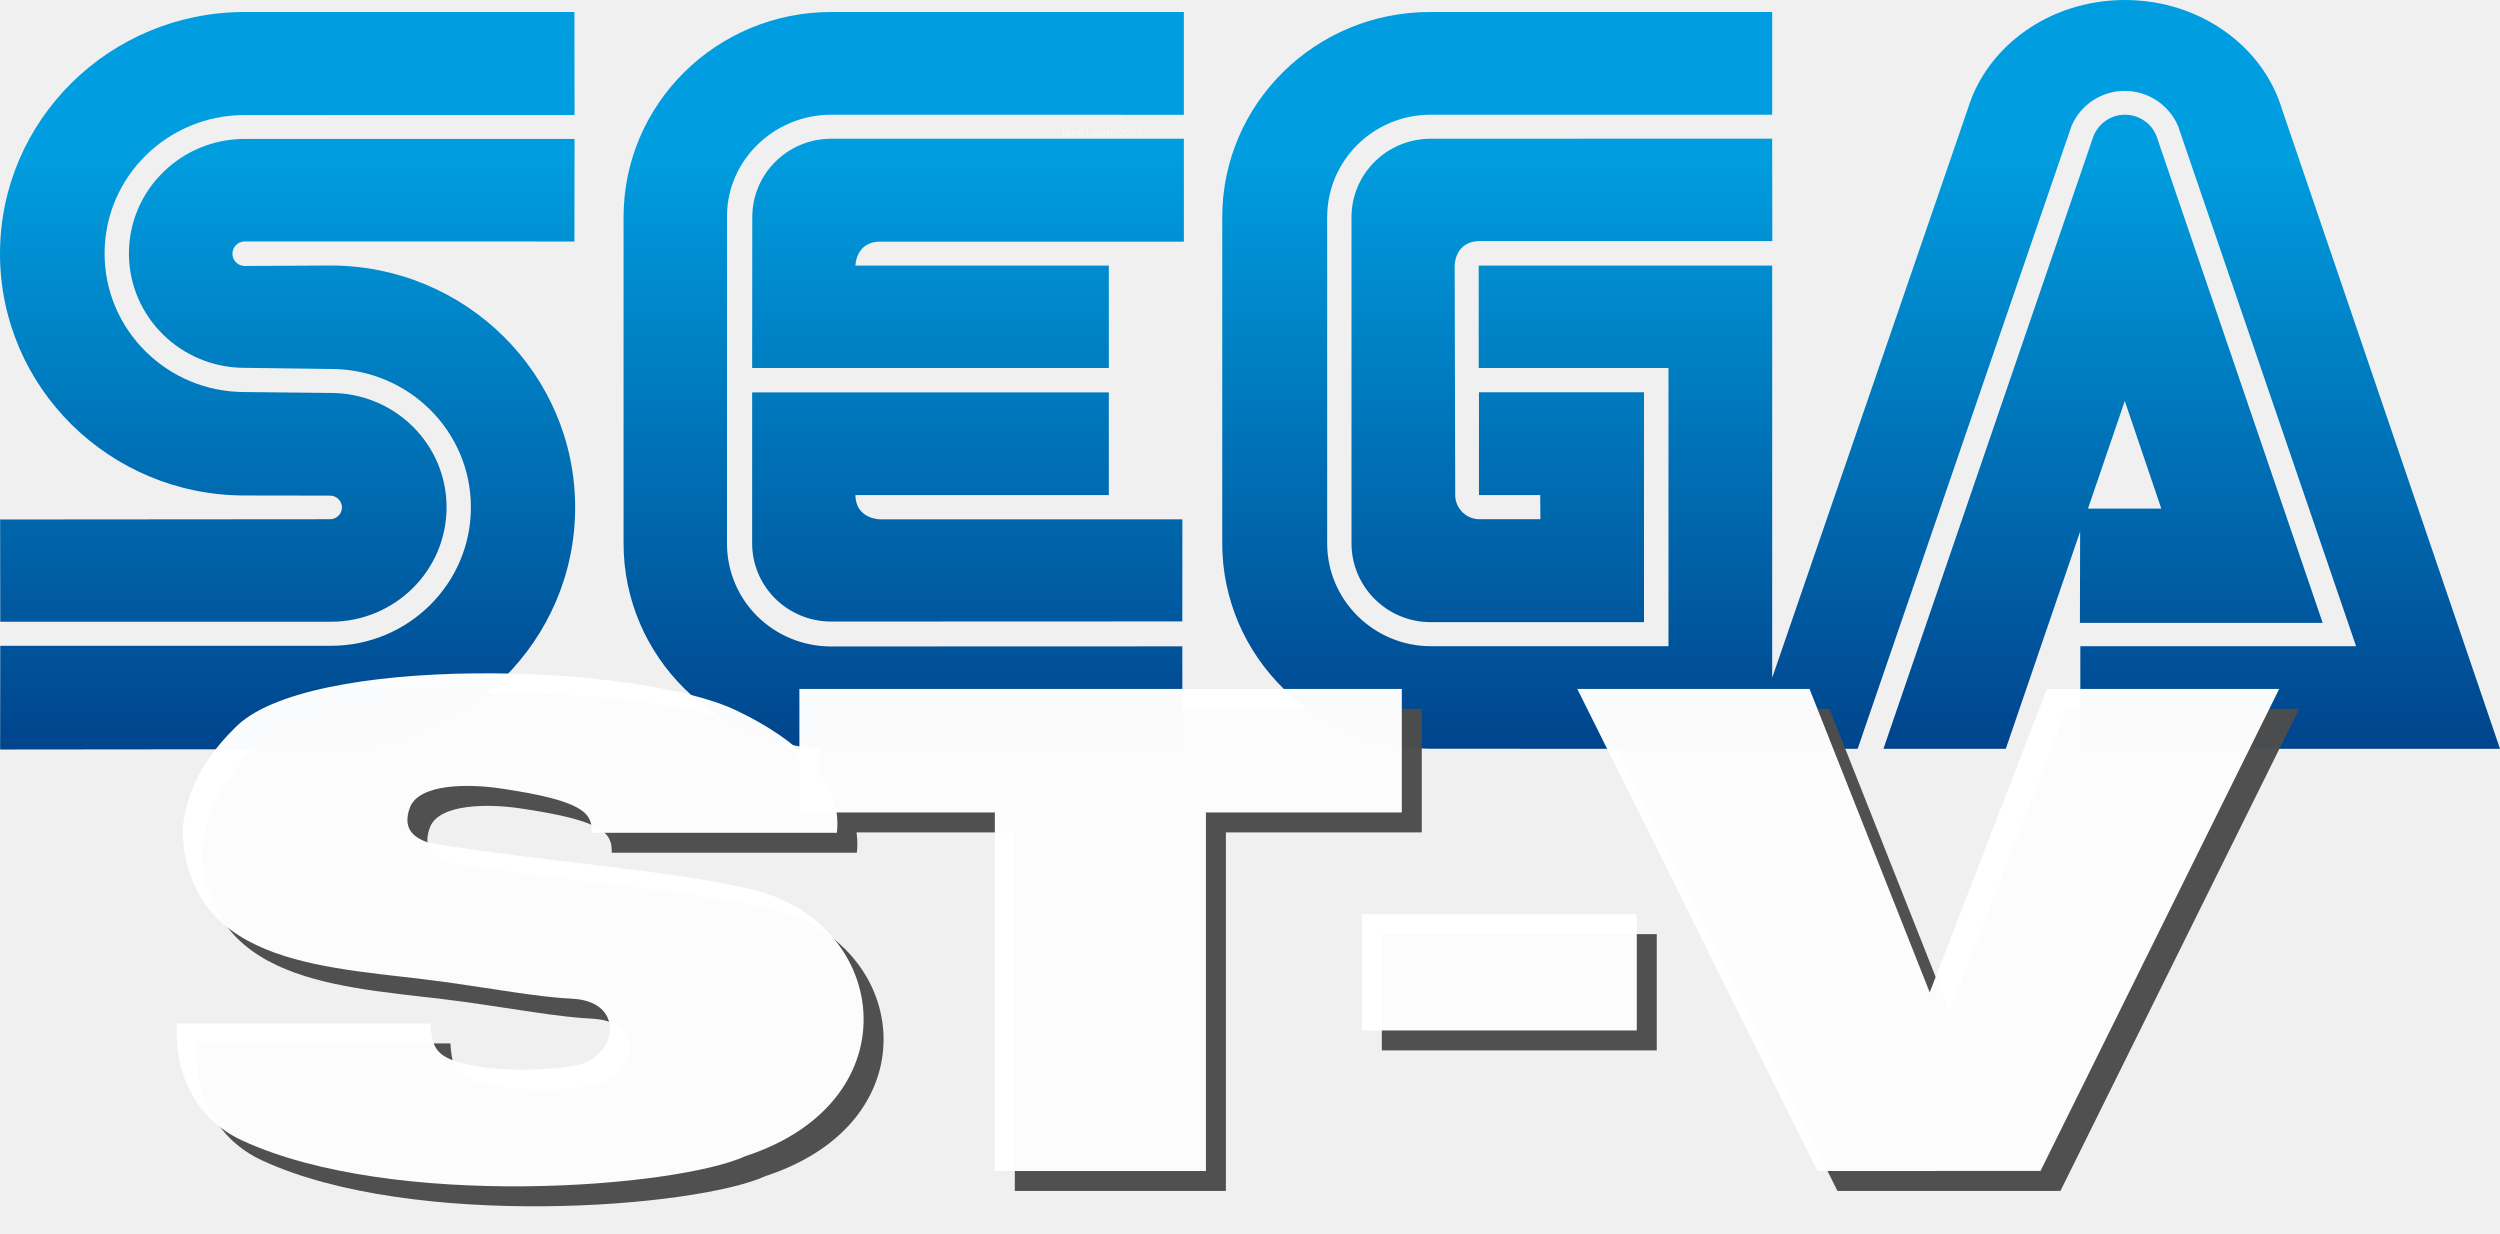
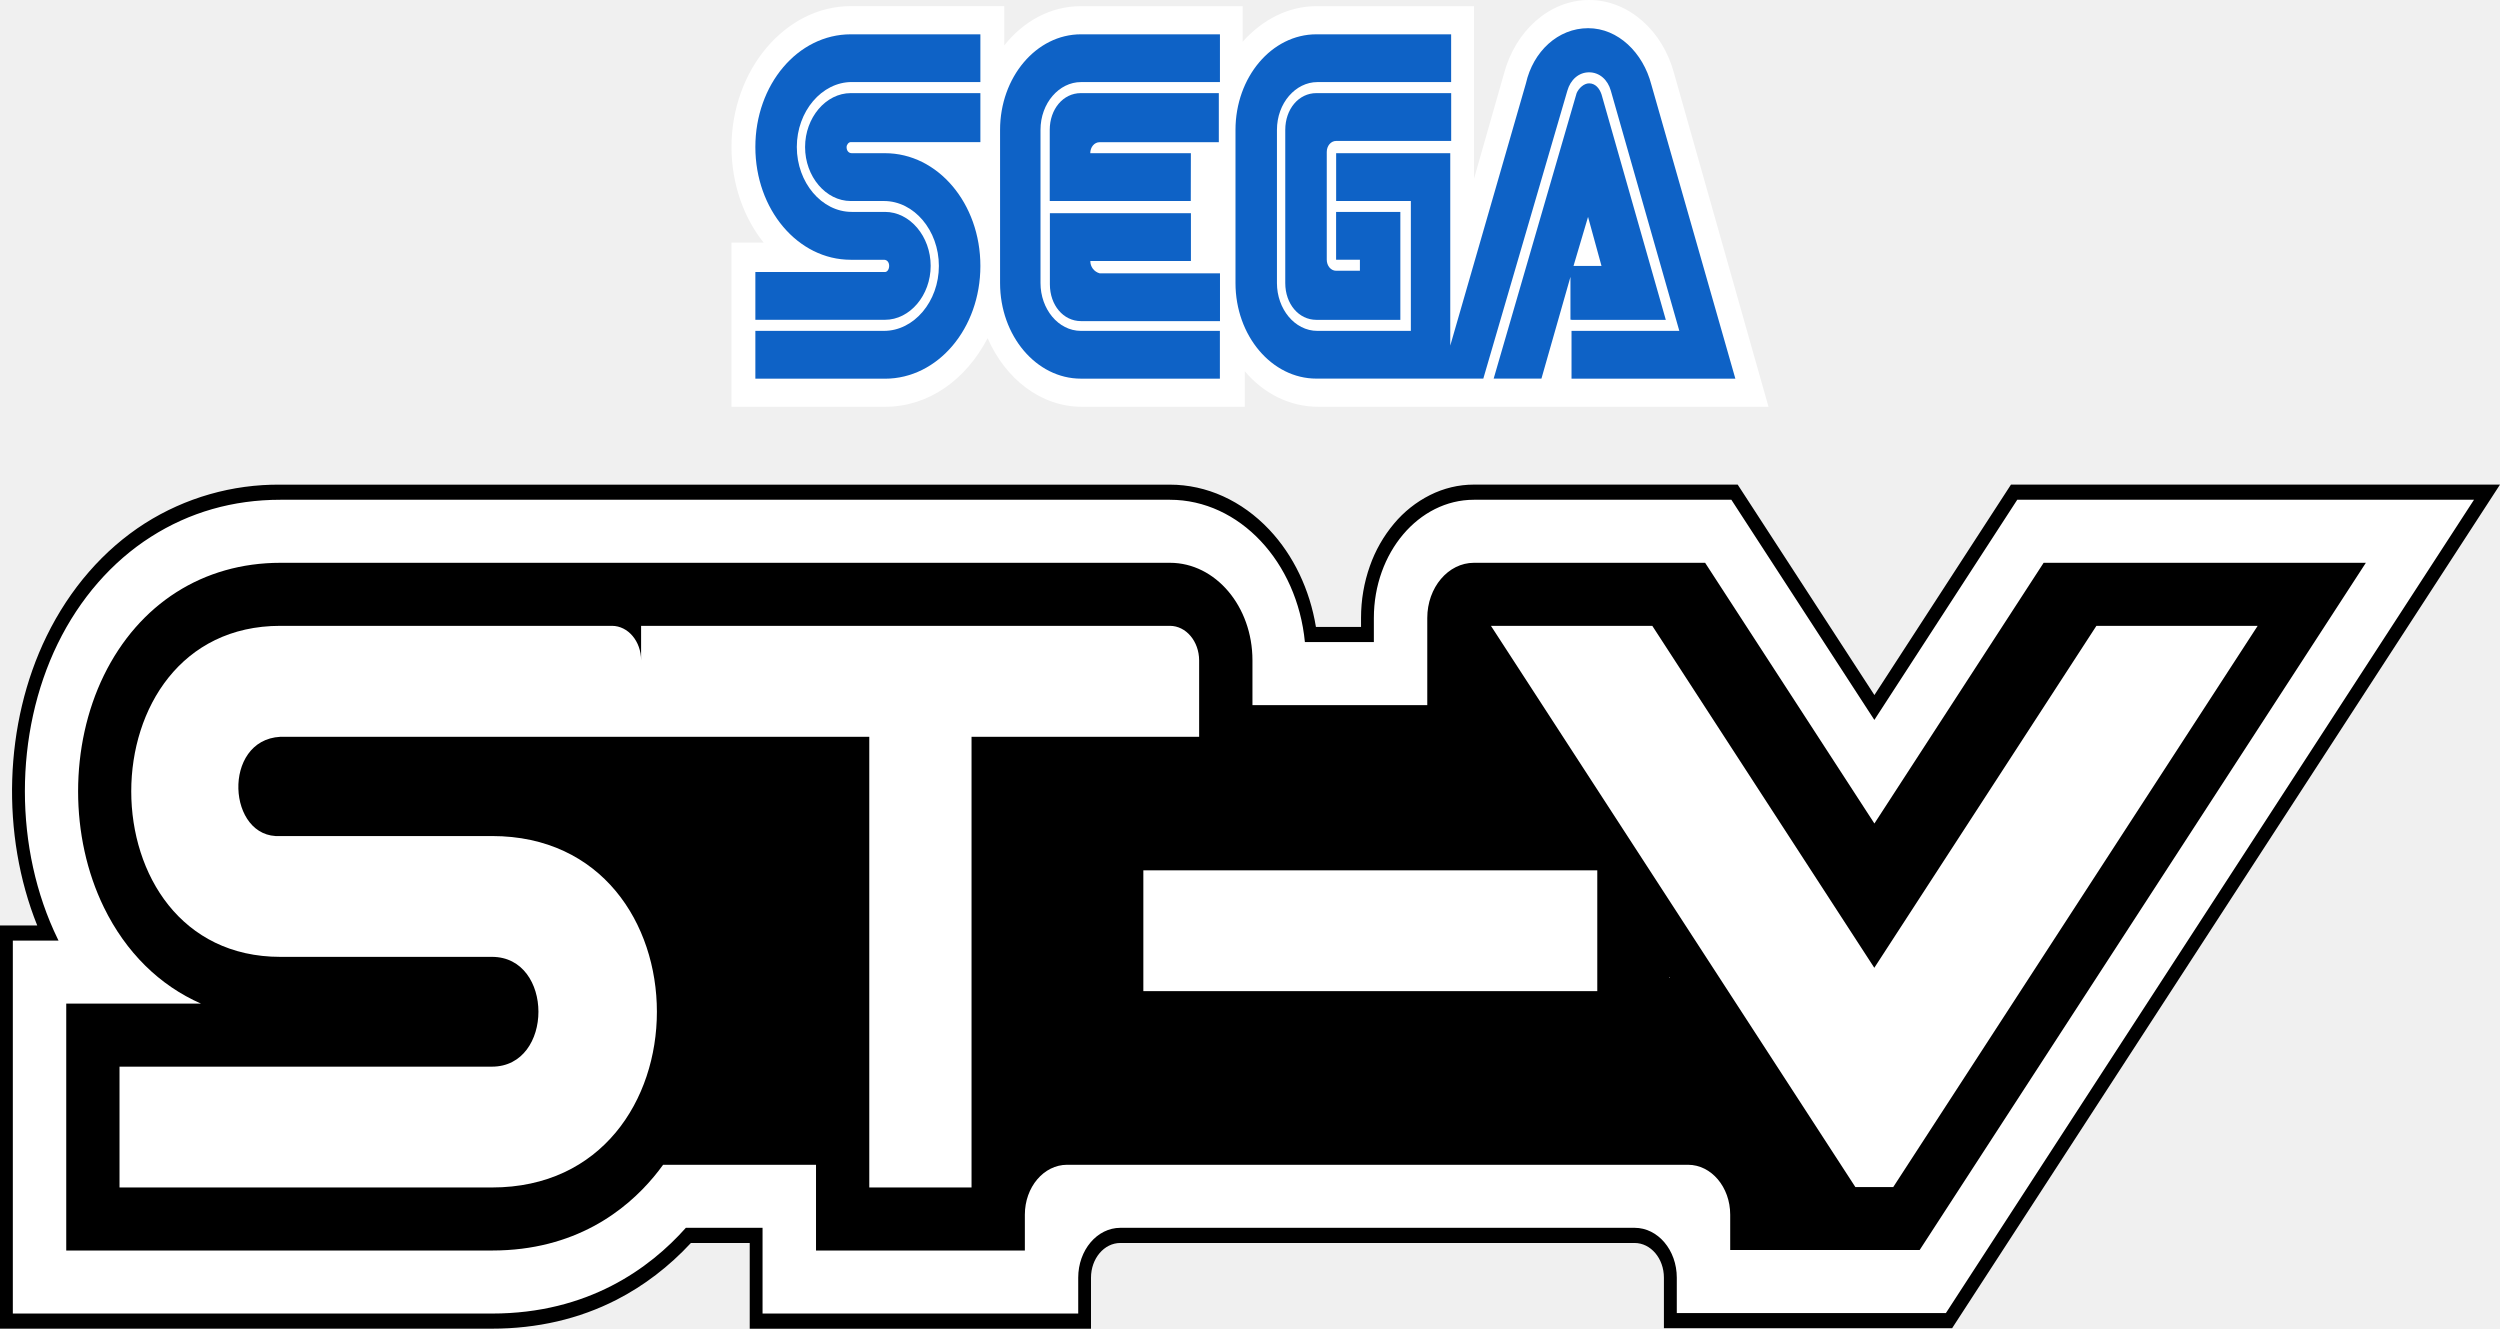
- <svg xmlns="http://www.w3.org/2000/svg" height="247.184" width="500.974">
-   <linearGradient id="a" gradientUnits="userSpaceOnUse" x1="364.024" x2="364.024" y1="181.545" y2="31.235">
-     <stop offset="0" stop-color="#00448c" />
-     <stop offset=".799" stop-color="#009ee0" />
-     <stop offset="1" stop-color="#009ee0" />
-   </linearGradient>
-   <text fill="#fff" fill-opacity=".5" font-family="TrasksHand" font-size="2" stroke-width="2.5" x="212.856" y="27.306">
-     <tspan x="212.856" y="27.306">John Loreth 2022</tspan>
-   </text>
-   <path d="M531.513 160.859h-55.261v20.554h84.098L516.612 53.09c-3.833-12.517-16.467-21.725-31.424-21.725-14.98 0-27.576 9.168-31.437 21.674l-44.138 128.376h22.017l42.854-124.788a11.543 11.543 0 0 1 10.667-7.044c4.797 0 8.923 2.912 10.679 7.017zM478.81 58.858a6.767 6.767 0 0 1 6.39-4.503c2.965 0 5.496 1.886 6.393 4.503l33.22 97.322h-48.643l.053-22.894h16.255l-7.318-21.567-23.838 69.694h-24.522zm-148.607 81.388c0 8.707 7.103 15.789 15.865 15.789h42.747v-46.058h-33.072v20.599h12.274l.039 4.836h-12.22c-2.667 0-4.85-2.191-4.85-4.836l-.11-46.005s-.014-4.784 4.905-4.903h58.746l-.026-20.517-68.436.014c-8.763 0-15.865 7.043-15.865 15.732v65.35m15.923 20.612c-11.444 0-20.796-9.249-20.796-20.613v-65.35c0-11.375 9.285-20.545 20.742-20.545h68.435v-20.58H345.91c-22.983 0-41.609 18.403-41.609 41.126v65.351c0 22.725 18.787 41.155 41.768 41.155l68.436.028V84.585h-58.813v20.53h38.029v55.744h-47.597m-120.173-4.943c-8.75 0-15.852-7.003-15.852-15.668v-30.244h71.475v20.572h-50.786c.067 4.836 4.943 4.86 4.943 4.86h60.581l-.014 20.452-70.347.028m-15.826-81.019c0-8.69 7.05-15.732 15.826-15.732h70.658v20.622h-60.876c-4.877 0-4.944 4.798-4.944 4.798h50.787v20.53h-71.475l.024-30.218m15.826 86.014c-11.484 0-20.892-9.076-20.892-20.665V74.671c0-11.149 9.408-20.318 20.892-20.318l70.658.012V33.77h-70.658c-22.993 0-41.62 18.404-41.62 41.127v65.351c0 22.725 18.627 41.155 41.62 41.155l70.363.028-.014-20.544-70.349.024M59.43 155.954h66.237c12.823 0 23.195-10.257 23.195-22.935 0-12.663-10.372-22.908-23.195-22.908l-17.273-.186c-15.49 0-28.06-12.424-28.06-27.773 0-15.307 12.57-27.732 28.06-27.732l66.116-.014-.026-20.636h-66.076c-27.055 0-49.031 21.674-49.031 48.436 0 26.763 21.976 48.449 49.03 48.449l17.099.026c1.3 0 2.398 1.05 2.398 2.379 0 1.303-1.098 2.352-2.398 2.352l-66.103.052.027 20.49m-.027 25.606 66.196-.066c27.083 0 49.031-21.699 49.031-48.434 0-26.789-21.948-48.489-49.03-48.489l-17.192.093c-1.355 0-2.453-1.102-2.453-2.458s1.098-2.459 2.453-2.459l66.076.014.026-20.556h-66.116c-12.783 0-23.183 10.297-23.183 22.949 0 12.664 10.398 22.92 23.183 22.92l17.273.227c15.517 0 28.073 12.41 28.073 27.72 0 15.321-12.555 27.759-28.073 27.759H59.429l-.027 20.78" fill="url(#a)" transform="translate(-59.376 -31.365)" />
-   <path d="M203.357 238.65h42.299v-71.844h39.253v-24.757H164.19v24.757h39.168zm73.543-51.456h55.096v23.3H276.9zm91.302 51.455-48.132-96.6h46.538l24.087 60.815 23.494-60.815h46.542l-47.839 96.6zm-196.499-67.765c1.13-10.153-7.31-18.428-20.225-24.555-20.12-9.546-86.314-11.36-100.48 3.604-7.56 7.419-10.096 14.815-10.428 20.92 1.368 27.326 30.447 26.86 52.306 29.89 10.053 1.39 19.147 3.099 26.044 3.409 10.84.661 8.696 12.42-.43 13.499-6.073 1.04-17.497 1.2-23.97-1.275-3.746-1.433-4.034-3.902-4.262-7.286H39.457c-.65 9.802 3.63 19.082 13.058 23.444 30.238 13.99 87.028 9.467 100.88 3.142 34.356-11.248 28.607-47.958.05-53.722-16.71-3.794-42.134-5.42-63.485-9.071-3.44-1.107-5.315-3.118-3.773-7.182 1.951-4.68 11.686-4.646 17.973-3.726 16.912 2.475 18.543 4.986 18.419 8.909z" fill="#4d4d4d" opacity=".98" />
-   <g fill="#fff">
-     <path d="M167.703 166.884c1.13-10.153-7.31-18.428-20.225-24.555-20.12-9.546-86.314-11.36-100.48 3.604-7.56 7.419-10.096 14.815-10.428 20.92 1.368 27.326 30.447 26.86 52.306 29.89 10.053 1.39 19.147 3.099 26.044 3.409 10.84.661 8.696 12.42-.43 13.499-6.073 1.04-17.497 1.2-23.97-1.275-3.746-1.433-4.034-3.902-4.262-7.286H35.457c-.65 9.802 3.63 19.082 13.058 23.444 30.238 13.99 87.028 9.467 100.88 3.142 34.356-11.248 28.607-47.958.05-53.722-16.71-3.794-42.134-5.42-63.485-9.071-3.44-1.107-5.315-3.118-3.773-7.182 1.951-4.68 11.686-4.646 17.973-3.726 16.912 2.475 18.543 4.986 18.419 8.909zM364.202 234.65l-48.132-96.601h46.538l24.087 60.815 23.494-60.815h46.542l-47.839 96.6zM272.9 183.194h55.096v23.3H272.9z" opacity=".98" />
-     <path d="M199.357 234.65h42.299v-71.844h39.253v-24.757H160.19v24.757h39.168z" opacity=".98" />
+ <svg xmlns="http://www.w3.org/2000/svg" version="1.2" viewBox="0 0 51.439 27.338">
+   <path fill="#fff" d="M15.558 27.183V25.42h-1.395c-.741.815-2.034 1.763-4.04 1.763H.131V19.2H.98c-.831-1.862-.8-4.204.092-6.03.466-.954 1.148-1.736 1.97-2.26a4.984 4.984 0 0 1 2.725-.78H24.07c.722 0 1.416.314 1.955.886.505.537.835 1.256.938 2.04h1.171v-.338c0-1.427.982-2.587 2.19-2.587h5.364l2.877 4.43 2.877-4.433h9.729L40.102 27.172h-5.733v-.883c0-.48-.331-.871-.737-.871h-10.58c-.406 0-.737.391-.737.87v.894z" class="s0" />
+   <path fill-rule="evenodd" d="M51.439 9.971 40.245 27.207l-.079.122h-5.93v-1.04c0-.395-.27-.714-.604-.714h-10.58c-.334 0-.604.32-.604.714v1.05h-7.022v-1.764h-1.21c-.451.486-.966.88-1.532 1.17-.77.394-1.631.593-2.56.593H0v-8.296h.766c-.75-1.868-.686-4.153.192-5.951.478-.98 1.178-1.783 2.022-2.322a5.114 5.114 0 0 1 2.788-.797h18.303c.756 0 1.481.329 2.045.926.499.53.834 1.233.96 2.001h.928v-.184c0-.37.062-.73.182-1.068a2.79 2.79 0 0 1 .497-.873 2.32 2.32 0 0 1 .739-.587c.286-.143.59-.216.904-.216h5.428l2.813 4.33 2.81-4.33zm-.535.312h-9.398l-2.94 4.53-2.942-4.53h-5.298c-1.136 0-2.058 1.09-2.058 2.432v.496h-1.419c-.158-1.645-1.344-2.928-2.778-2.928H5.768c-.974 0-1.87.257-2.662.762-.801.51-1.465 1.271-1.919 2.2-.9 1.845-.9 4.228 0 6.073l.018.036H.264v7.673h9.86c1.973 0 3.244-.928 3.988-1.764h1.578v1.764h6.495v-.738c0-.567.388-1.026.868-1.026h10.58c.48 0 .868.459.868 1.026v.728h5.537z" class="s1" />
+   <path fill-rule="evenodd" d="m48.679 11.58-9.181 14.14H35.6v-.728c0-.567-.389-1.026-.868-1.026H21.956c-.48 0-.869.46-.869 1.026v.738H16.79v-1.764h-3.146a4.503 4.503 0 0 1-.192.247c-.576.692-1.622 1.517-3.325 1.517H1.363v-5.08h2.773c-.85-.373-1.545-1.052-1.998-1.98-.708-1.45-.708-3.325 0-4.775.72-1.471 2.043-2.315 3.632-2.315h18.303c.938 0 1.697.898 1.697 2.006v.922h3.597v-1.793c0-.627.43-1.135.96-1.135h4.757l3.483 5.364 3.482-5.364zm-14.32 8.54-.012-.02v.02z" class="s1" />
+   <path fill="#fff" d="M23.525 17.907h9.34v2.486h-9.34zm1.148-4.32v1.573H19.99v9.273h-2.104V15.16H5.768c-1.208.065-1.094 2.107 0 2.042h4.355c4.524 0 4.524 7.231 0 7.231H2.459v-2.486h7.664c1.274 0 1.274-2.259 0-2.259H5.768c-4.09 0-4.09-6.811 0-6.811h6.823c.332 0 .6.318.6.71v-.71h10.88c.333 0 .6.318.602.71zm21.78-.71-7.498 11.547h-.78l-7.498-11.547h3.32l4.568 7.036 4.57-7.036zM36.388 8.37h-9.26c-.598 0-1.131-.277-1.516-.732v.732h-3.35c-.853 0-1.578-.581-1.941-1.412-.447.858-1.215 1.412-2.112 1.412h-3.158V4.992h.662c-.406-.503-.662-1.21-.662-1.966 0-1.588 1.11-2.9 2.454-2.9h3.158v.808c.404-.505.959-.807 1.578-.807h3.328v.731c.406-.454.94-.731 1.516-.731h3.243V3.68l.618-2.168C31.181.63 31.886 0 32.696 0c.811 0 1.516.63 1.75 1.512z" class="s0" />
+   <g fill="#0e62c6">
+     <path d="M18.295 5.472c0-.076-.043-.127-.107-.127h-.683c-1.088 0-1.963-1.034-1.963-2.32 0-1.285.874-2.319 1.963-2.319h2.667v.982h-2.646c-.619 0-1.131.605-1.131 1.336 0 .732.512 1.336 1.13 1.336h.684c.514 0 .94.504.94 1.11 0 .607-.428 1.11-.94 1.11h-2.667v-.983h2.667c.043 0 .085-.05.086-.125z" />
+     <path d="M17.419 3.026c0 .076.043.126.107.126h.683c1.088 0 1.963 1.034 1.963 2.32 0 1.285-.875 2.32-1.963 2.32h-2.667v-.984h2.646c.619 0 1.13-.605 1.13-1.336 0-.732-.511-1.336-1.13-1.336h-.683c-.514 0-.94-.504-.94-1.11 0-.607.428-1.11.94-1.11h2.667v1.008h-2.667c-.043 0-.085.051-.086.102zm12.44-1.11V2.9h-2.368c-.106 0-.192.1-.192.226v2.218c0 .125.085.227.192.227h.49v-.227h-.49v-.983h1.322v2.22h-1.728c-.363 0-.64-.328-.64-.757V2.673c0-.43.277-.757.64-.757z" />
+     <path fill-rule="evenodd" d="M32.333 6.578h-.02v-.881l-.597 2.093h-.983l1.707-5.874c.043-.1.15-.201.256-.201.128 0 .213.1.256.226l1.323 4.64h-1.942zm.043-1.106h.576l-.277-1.009z" />
+     <path d="M35.706 7.791h-3.371v-.983h2.218l-1.409-4.941c-.063-.227-.234-.379-.448-.379-.212 0-.383.152-.447.379L30.52 7.79h-3.435c-.918 0-1.664-.882-1.664-1.966V2.673c0-1.085.746-1.967 1.664-1.967h2.773v.983h-2.752c-.447 0-.832.43-.832.984v3.152c0 .529.363.983.832.983h1.923V4.136h-1.537v-.984h2.348v3.959l1.557-5.396c.148-.656.66-1.135 1.28-1.135.617 0 1.13.505 1.3 1.16zM25.1 6.808v.983h-2.859c-.918 0-1.664-.882-1.664-1.966V2.673c0-1.085.746-1.967 1.664-1.967h2.86v.983h-2.86c-.447 0-.832.43-.832.984v3.152c0 .529.363.983.832.983z" />
+     <path d="M22.627 5.624h2.475v.983h-2.86c-.363 0-.64-.328-.64-.757V4.387h2.902v.983h-2.07a.26.26 0 0 0 .193.254zm1.875-1.488h-2.903V2.673c0-.43.278-.757.64-.757h2.839v1.01h-2.454c-.106 0-.191.1-.191.226h2.07s0 .984-.002.984z" />
  </g>
</svg>
